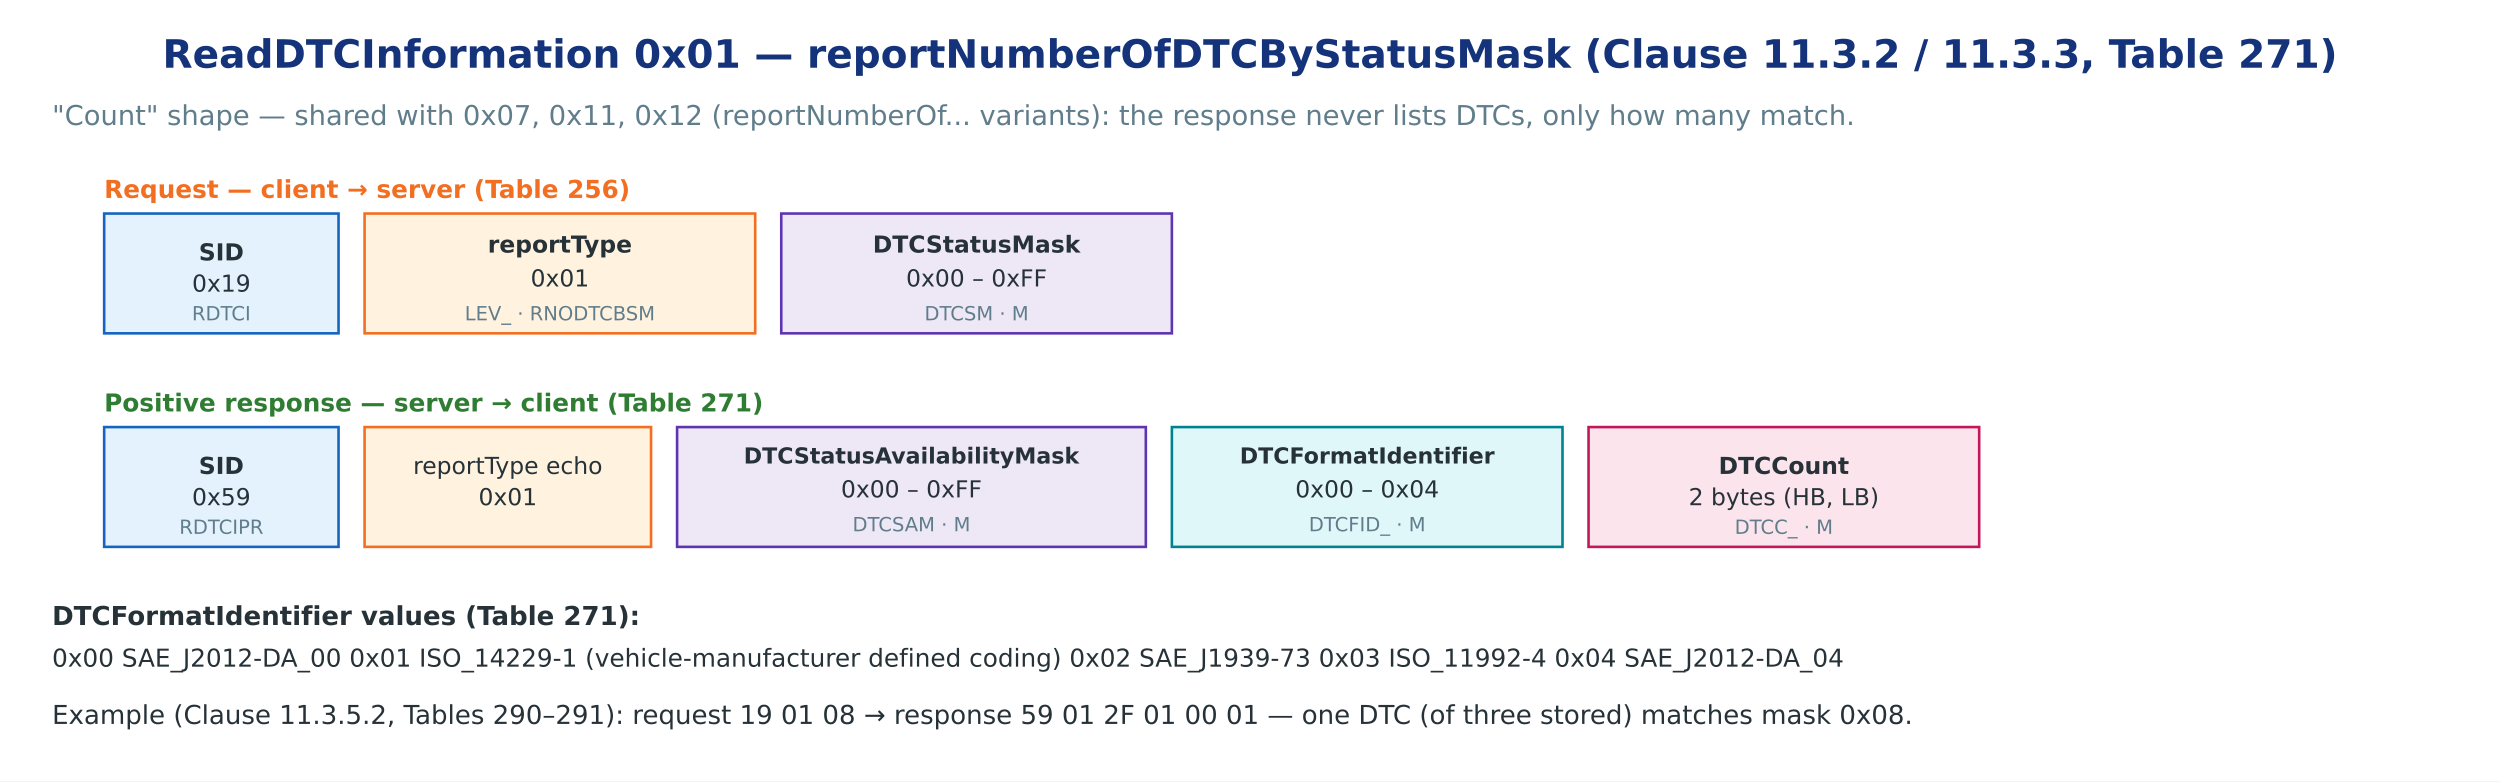
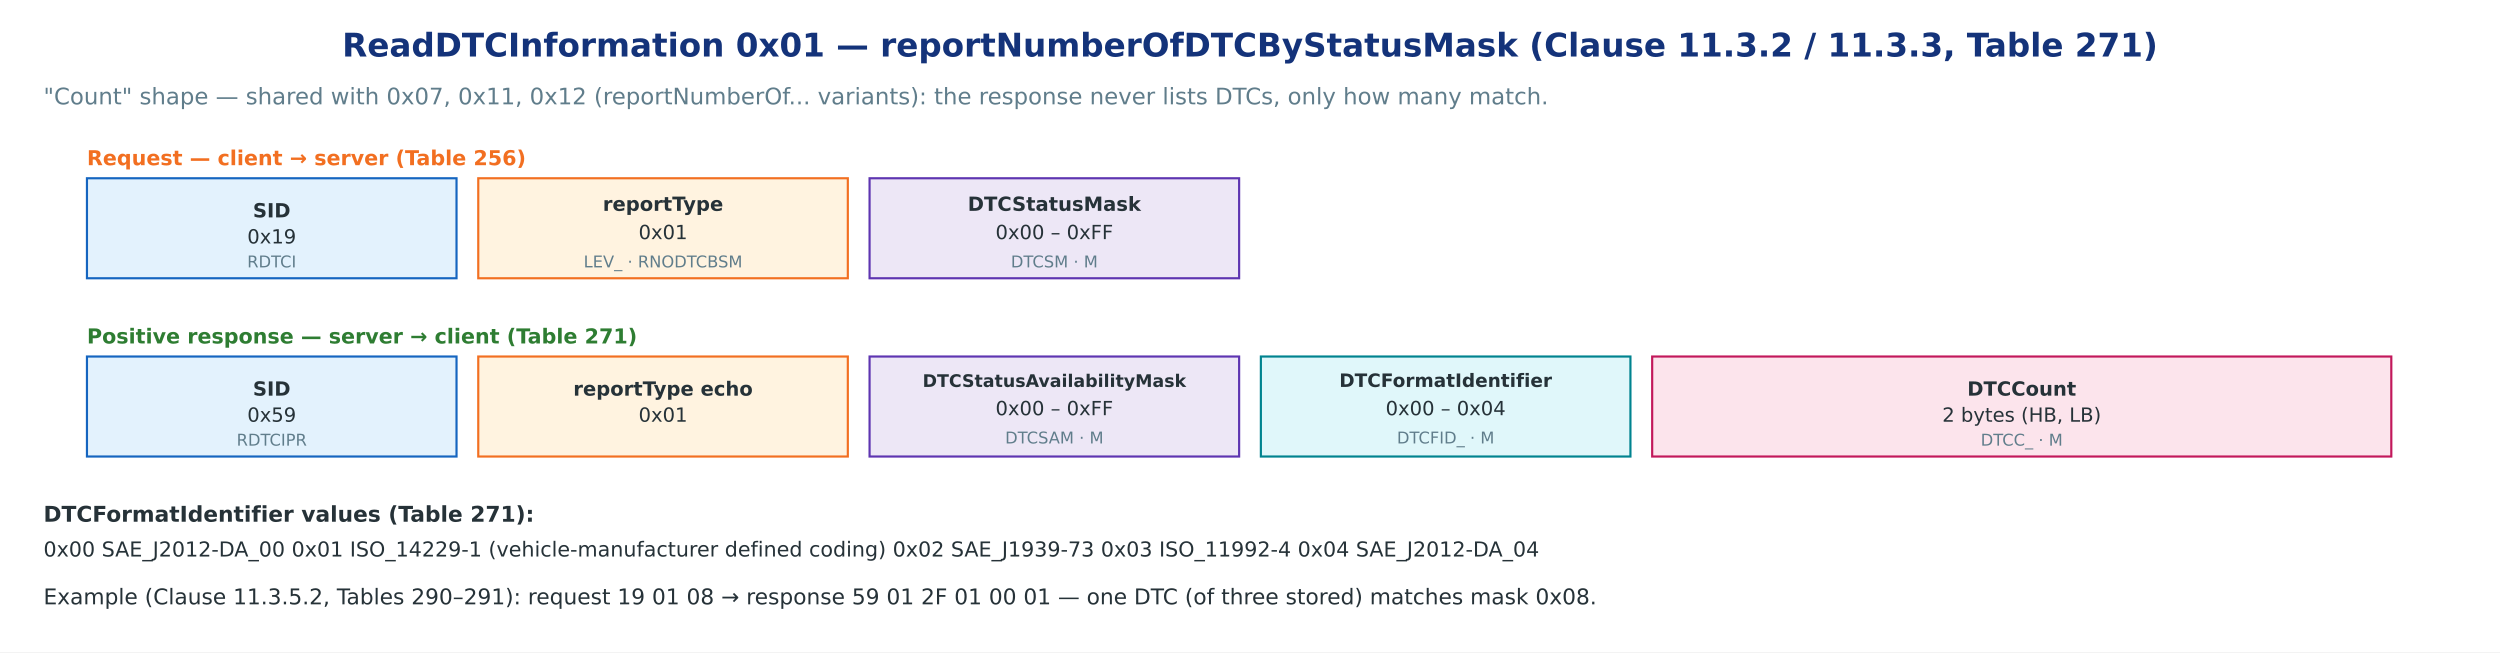
- <svg xmlns="http://www.w3.org/2000/svg" viewBox="0 0 960 300" font-family="DejaVu Sans, Verdana, sans-serif">
-   <rect x="0" y="0" width="960" height="300" fill="#ffffff" />
-   <text x="480" y="26" text-anchor="middle" font-size="15" font-weight="bold" fill="#14337a">ReadDTCInformation 0x01 — reportNumberOfDTCByStatusMask (Clause 11.3.2 / 11.3.3, Table 271)</text>
+ <svg xmlns="http://www.w3.org/2000/svg" viewBox="0 0 1150 300" font-family="DejaVu Sans, Verdana, sans-serif">
+   <rect x="0" y="0" width="1150" height="300" fill="#ffffff" />
+   <text x="575" y="26" text-anchor="middle" font-size="15" font-weight="bold" fill="#14337a">ReadDTCInformation 0x01 — reportNumberOfDTCByStatusMask (Clause 11.3.2 / 11.3.3, Table 271)</text>
  <text x="20" y="48" font-size="10.5" fill="#607d8b">"Count" shape — shared with 0x07, 0x11, 0x12 (reportNumberOf... variants): the response never lists DTCs, only how many match.</text>
  <text x="40" y="76" font-size="9.5" font-weight="bold" fill="#f26f21">Request — client → server (Table 256)</text>
-   <rect x="40" y="82" width="90" height="46" fill="#e3f2fd" stroke="#1565c0" />
-   <text x="85" y="100" text-anchor="middle" font-size="9" font-weight="bold" fill="#263238">SID</text>
-   <text x="85" y="112" text-anchor="middle" font-size="9" fill="#263238">0x19</text>
-   <text x="85" y="123" text-anchor="middle" font-size="7.5" fill="#607d8b">RDTCI</text>
-   <rect x="140" y="82" width="150" height="46" fill="#fff3e0" stroke="#f26f21" />
-   <text x="215" y="97" text-anchor="middle" font-size="9" font-weight="bold" fill="#263238">reportType</text>
-   <text x="215" y="110" text-anchor="middle" font-size="9" fill="#263238">0x01</text>
-   <text x="215" y="123" text-anchor="middle" font-size="7.5" fill="#607d8b">LEV_ · RNODTCBSM</text>
-   <rect x="300" y="82" width="150" height="46" fill="#ede7f6" stroke="#5e35b1" />
-   <text x="375" y="97" text-anchor="middle" font-size="9" font-weight="bold" fill="#263238">DTCStatusMask</text>
-   <text x="375" y="110" text-anchor="middle" font-size="9" fill="#263238">0x00 – 0xFF</text>
-   <text x="375" y="123" text-anchor="middle" font-size="7.5" fill="#607d8b">DTCSM · M</text>
+   <rect x="40" y="82" width="170" height="46" fill="#e3f2fd" stroke="#1565c0" />
+   <text x="125" y="100" text-anchor="middle" font-size="9" font-weight="bold" fill="#263238">SID</text>
+   <text x="125" y="112" text-anchor="middle" font-size="9" fill="#263238">0x19</text>
+   <text x="125" y="123" text-anchor="middle" font-size="7.5" fill="#607d8b">RDTCI</text>
+   <rect x="220" y="82" width="170" height="46" fill="#fff3e0" stroke="#f26f21" />
+   <text x="305" y="97" text-anchor="middle" font-size="9" font-weight="bold" fill="#263238">reportType</text>
+   <text x="305" y="110" text-anchor="middle" font-size="9" fill="#263238">0x01</text>
+   <text x="305" y="123" text-anchor="middle" font-size="7.5" fill="#607d8b">LEV_ · RNODTCBSM</text>
+   <rect x="400" y="82" width="170" height="46" fill="#ede7f6" stroke="#5e35b1" />
+   <text x="485" y="97" text-anchor="middle" font-size="9" font-weight="bold" fill="#263238">DTCStatusMask</text>
+   <text x="485" y="110" text-anchor="middle" font-size="9" fill="#263238">0x00 – 0xFF</text>
+   <text x="485" y="123" text-anchor="middle" font-size="7.5" fill="#607d8b">DTCSM · M</text>
  <text x="40" y="158" font-size="9.5" font-weight="bold" fill="#2e7d32">Positive response — server → client (Table 271)</text>
-   <rect x="40" y="164" width="90" height="46" fill="#e3f2fd" stroke="#1565c0" />
-   <text x="85" y="182" text-anchor="middle" font-size="9" font-weight="bold" fill="#263238">SID</text>
-   <text x="85" y="194" text-anchor="middle" font-size="9" fill="#263238">0x59</text>
-   <text x="85" y="205" text-anchor="middle" font-size="7.5" fill="#607d8b">RDTCIPR</text>
-   <rect x="140" y="164" width="110" height="46" fill="#fff3e0" stroke="#f26f21" />
-   <text x="195" y="182" text-anchor="middle" font-size="9" fill="#263238">reportType echo</text>
-   <text x="195" y="194" text-anchor="middle" font-size="9" fill="#263238">0x01</text>
-   <rect x="260" y="164" width="180" height="46" fill="#ede7f6" stroke="#5e35b1" />
-   <text x="350" y="178" text-anchor="middle" font-size="8.5" font-weight="bold" fill="#263238">DTCStatusAvailabilityMask</text>
-   <text x="350" y="191" text-anchor="middle" font-size="9" fill="#263238">0x00 – 0xFF</text>
-   <text x="350" y="204" text-anchor="middle" font-size="7.5" fill="#607d8b">DTCSAM · M</text>
-   <rect x="450" y="164" width="150" height="46" fill="#e0f7fa" stroke="#00838f" />
-   <text x="525" y="178" text-anchor="middle" font-size="8.5" font-weight="bold" fill="#263238">DTCFormatIdentifier</text>
-   <text x="525" y="191" text-anchor="middle" font-size="9" fill="#263238">0x00 – 0x04</text>
-   <text x="525" y="204" text-anchor="middle" font-size="7.5" fill="#607d8b">DTCFID_ · M</text>
-   <rect x="610" y="164" width="150" height="46" fill="#fce4ec" stroke="#c2185b" />
-   <text x="685" y="182" text-anchor="middle" font-size="9" font-weight="bold" fill="#263238">DTCCount</text>
-   <text x="685" y="194" text-anchor="middle" font-size="9" fill="#263238">2 bytes (HB, LB)</text>
-   <text x="685" y="205" text-anchor="middle" font-size="7.5" fill="#607d8b">DTCC_ · M</text>
+   <rect x="40" y="164" width="170" height="46" fill="#e3f2fd" stroke="#1565c0" />
+   <text x="125" y="182" text-anchor="middle" font-size="9" font-weight="bold" fill="#263238">SID</text>
+   <text x="125" y="194" text-anchor="middle" font-size="9" fill="#263238">0x59</text>
+   <text x="125" y="205" text-anchor="middle" font-size="7.5" fill="#607d8b">RDTCIPR</text>
+   <rect x="220" y="164" width="170" height="46" fill="#fff3e0" stroke="#f26f21" />
+   <text x="305" y="182" text-anchor="middle" font-size="9" font-weight="bold" fill="#263238">reportType echo</text>
+   <text x="305" y="194" text-anchor="middle" font-size="9" fill="#263238">0x01</text>
+   <rect x="400" y="164" width="170" height="46" fill="#ede7f6" stroke="#5e35b1" />
+   <text x="485" y="178" text-anchor="middle" font-size="8" font-weight="bold" fill="#263238">DTCStatusAvailabilityMask</text>
+   <text x="485" y="191" text-anchor="middle" font-size="9" fill="#263238">0x00 – 0xFF</text>
+   <text x="485" y="204" text-anchor="middle" font-size="7.5" fill="#607d8b">DTCSAM · M</text>
+   <rect x="580" y="164" width="170" height="46" fill="#e0f7fa" stroke="#00838f" />
+   <text x="665" y="178" text-anchor="middle" font-size="8.5" font-weight="bold" fill="#263238">DTCFormatIdentifier</text>
+   <text x="665" y="191" text-anchor="middle" font-size="9" fill="#263238">0x00 – 0x04</text>
+   <text x="665" y="204" text-anchor="middle" font-size="7.5" fill="#607d8b">DTCFID_ · M</text>
+   <rect x="760" y="164" width="340" height="46" fill="#fce4ec" stroke="#c2185b" />
+   <text x="930" y="182" text-anchor="middle" font-size="9" font-weight="bold" fill="#263238">DTCCount</text>
+   <text x="930" y="194" text-anchor="middle" font-size="9" fill="#263238">2 bytes (HB, LB)</text>
+   <text x="930" y="205" text-anchor="middle" font-size="7.5" fill="#607d8b">DTCC_ · M</text>
  <text x="20" y="240" font-size="10" font-weight="bold" fill="#263238">DTCFormatIdentifier values (Table 271):</text>
  <text x="20" y="256" font-size="9.5" fill="#263238">0x00 SAE_J2012-DA_00   0x01 ISO_14229-1 (vehicle-manufacturer defined coding)   0x02 SAE_J1939-73   0x03 ISO_11992-4   0x04 SAE_J2012-DA_04</text>
  <text x="20" y="278" font-size="10" fill="#263238">Example (Clause 11.3.5.2, Tables 290–291): request 19 01 08 → response 59 01 2F 01 00 01 — one DTC (of three stored) matches mask 0x08.</text>
</svg>
